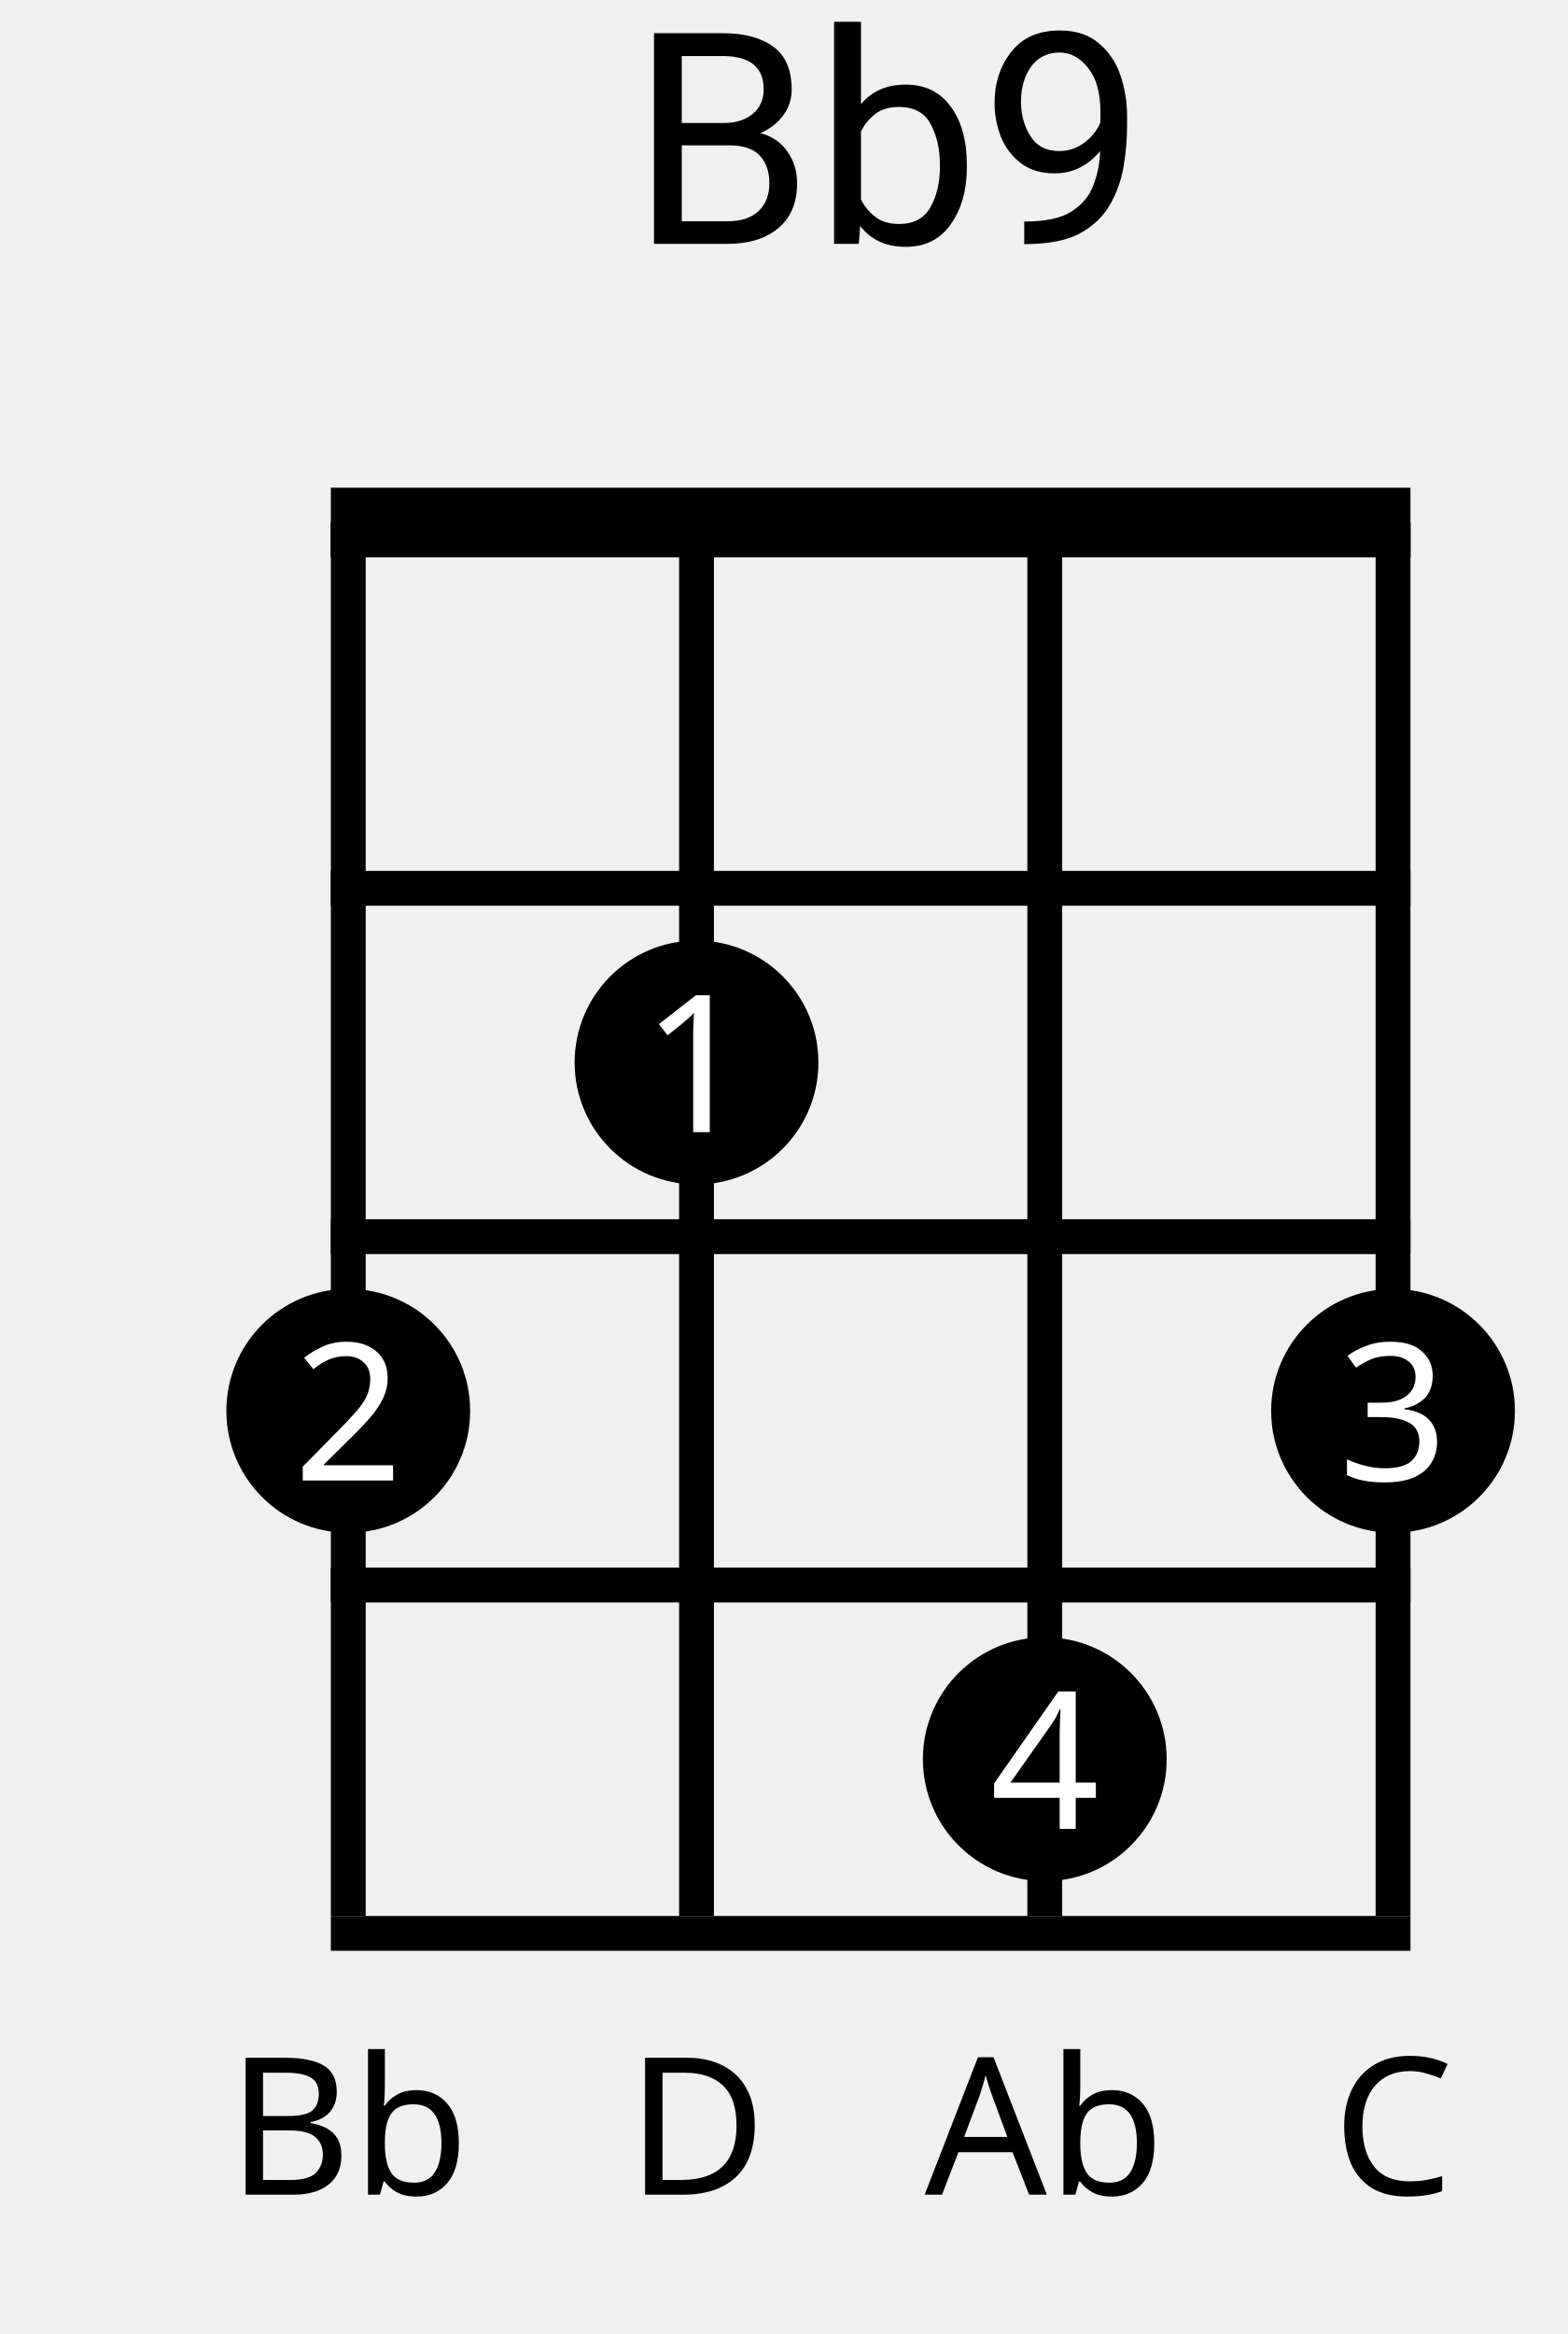
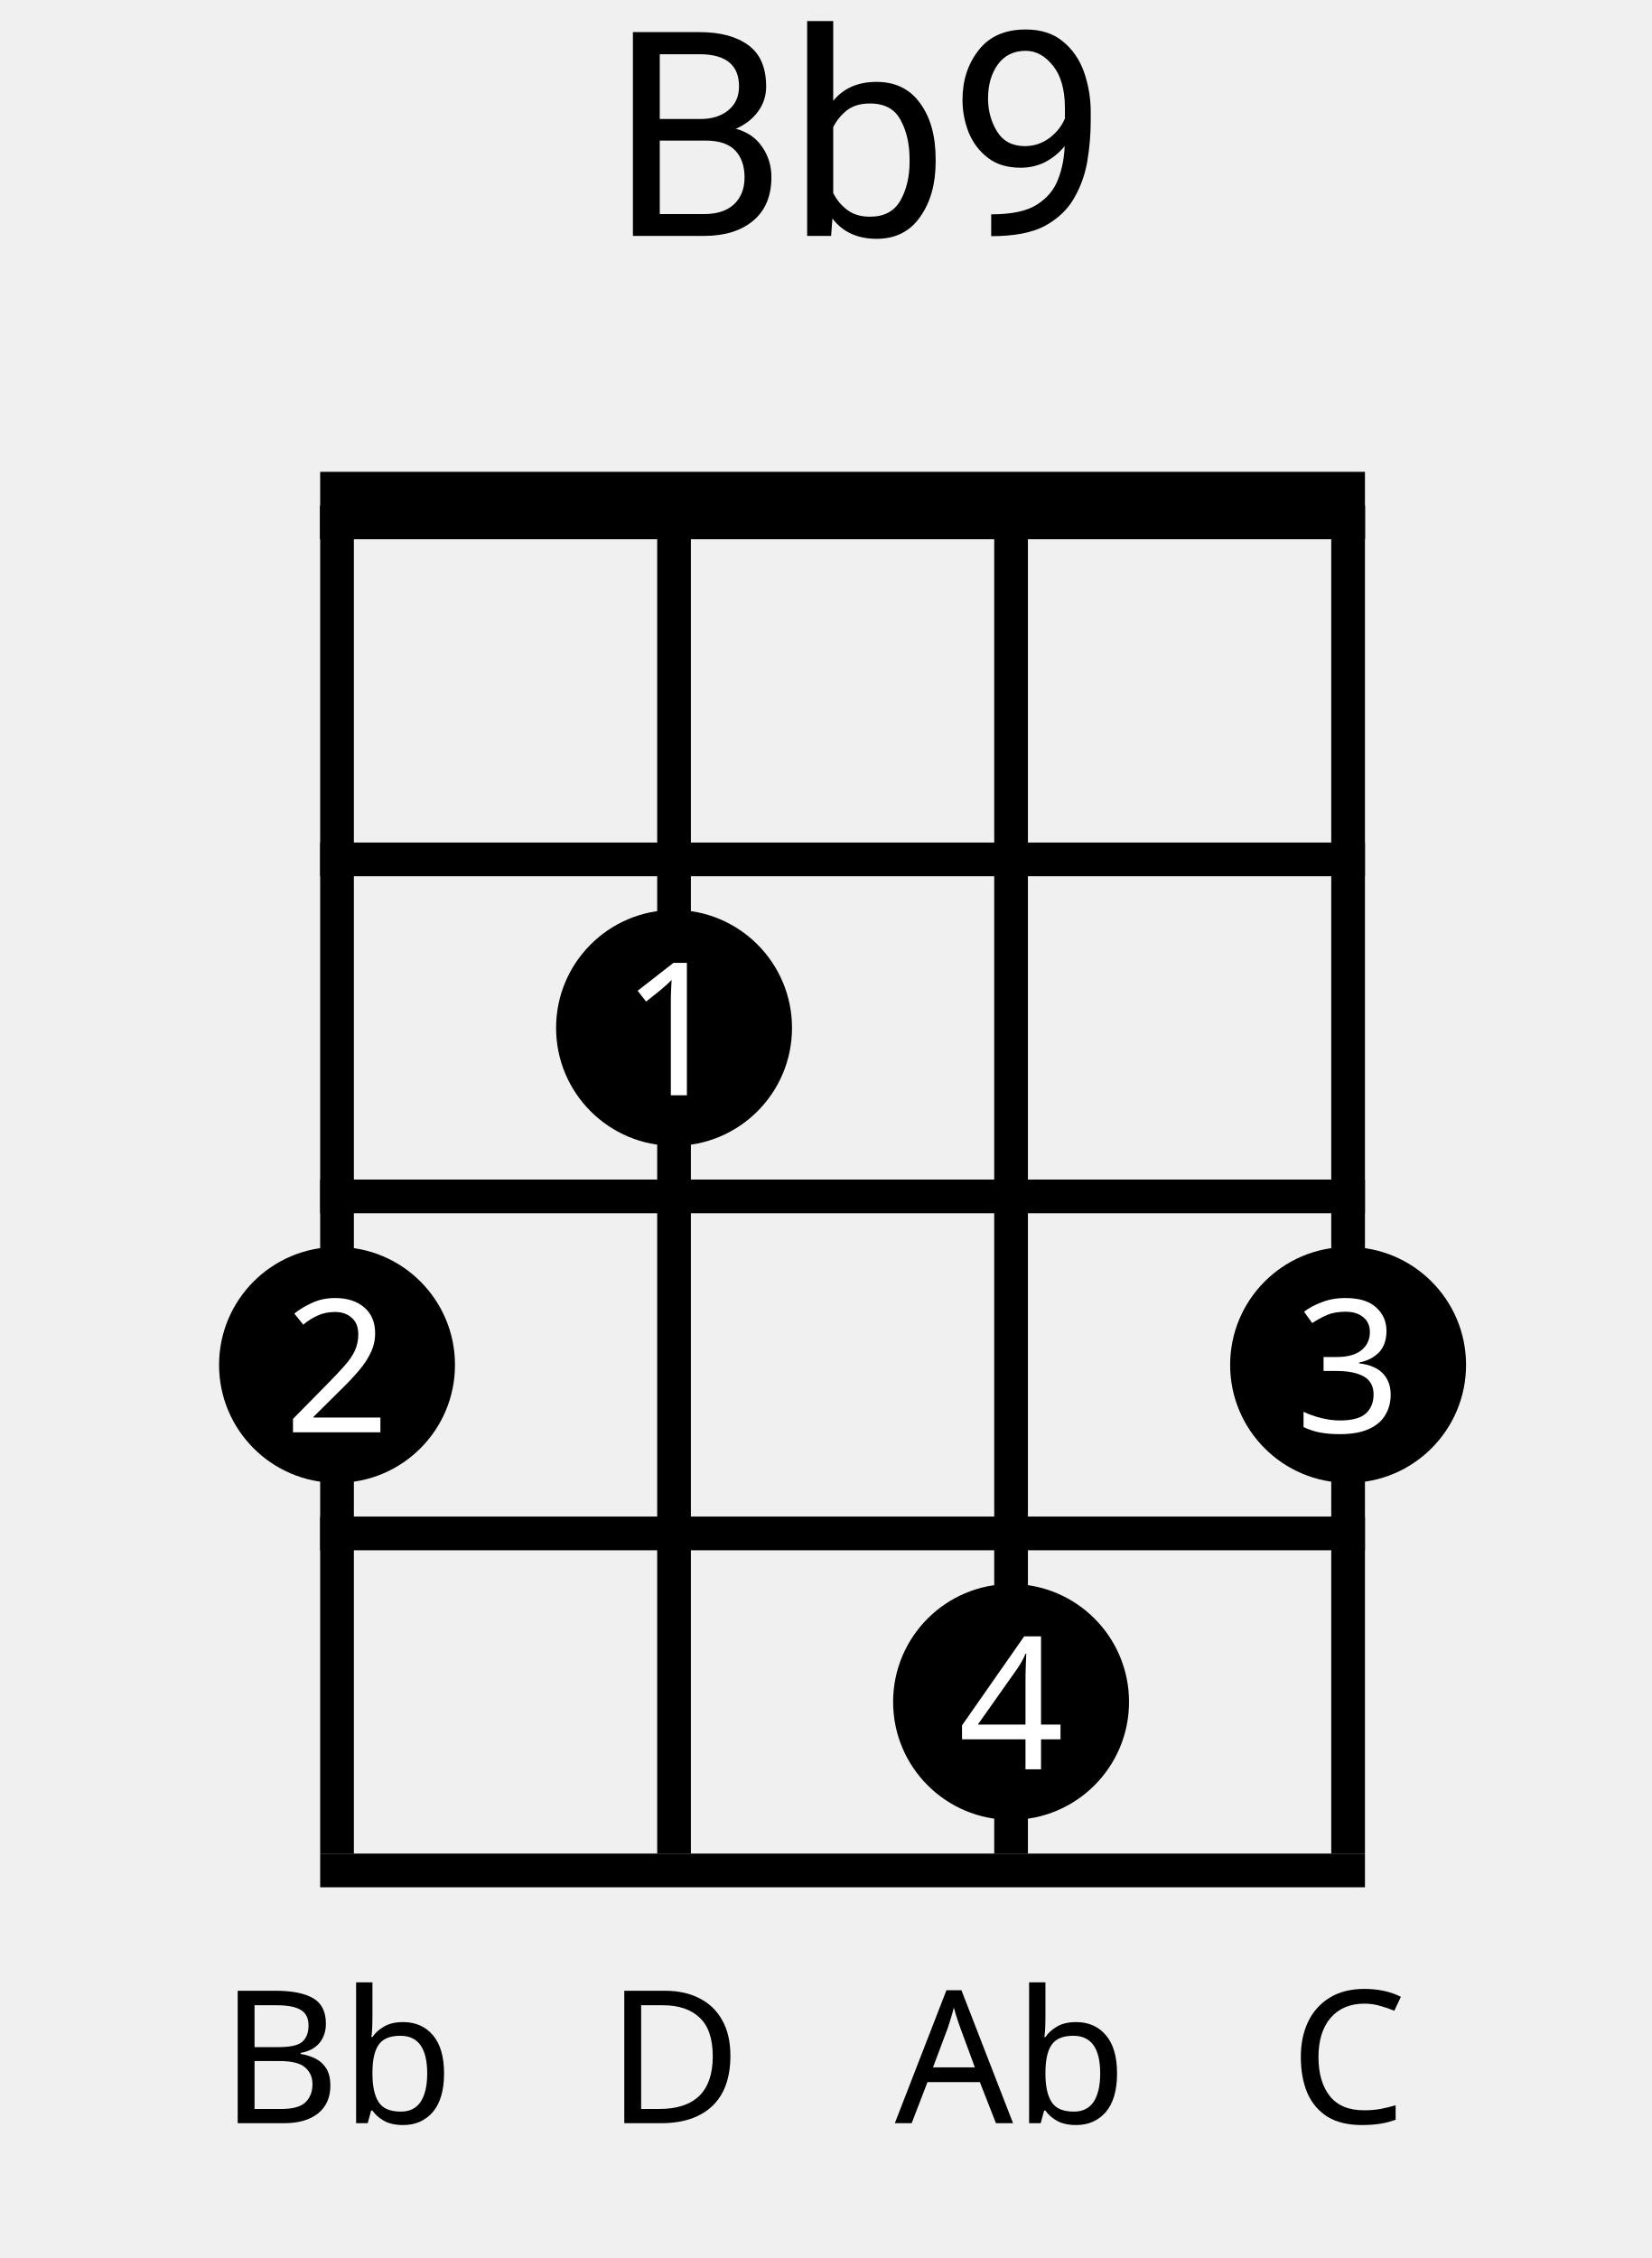
- <svg xmlns="http://www.w3.org/2000/svg" id="ukeChordSvg" width="90" height="134" viewBox="0 0 84 134" style="font-family: sans-serif; font-size: 11px;" class="style-scope uke-chord">
+ <svg xmlns="http://www.w3.org/2000/svg" id="ukeChordSvg" width="98" height="134" viewBox="0 0 92 134" style="font-family: sans-serif; font-size: 11px;" class="style-scope uke-chord">
  <text id="chordName" x="48" y="14" text-anchor="middle" style="font-size: 17px;font-family: Roboto, -apple-system, system-ui, BlinkMacSystemFont, 'Segoe UI', 'Helvetica Neue', Arial, sans-serif;" fill="black" class="style-scope uke-chord">Bb9</text>
  <g id="svgChord" transform="translate(16,28)" class="style-scope uke-chord">
    <text id="position" x="-14" y="17" text-anchor="middle" class="style-scope uke-chord" />
    <rect id="nut" height="4" width="62" fill="black" style="visibility: visible;" class="style-scope uke-chord" />
    <g id="diamond" style="visibility:hidden;" class="style-scope uke-chord">
      <rect width="14" height="14" transform="translate(0,-10),rotate(45)" fill="black" class="style-scope uke-chord" />
    </g>
    <g id="strings" transform="translate(0,2)" class="style-scope uke-chord">
      <rect height="80" width="2" x="0" fill="black" class="style-scope uke-chord" />
      <rect height="80" width="2" x="20" fill="black" class="style-scope uke-chord" />
      <rect height="80" width="2" x="40" fill="black" class="style-scope uke-chord" />
      <rect height="80" width="2" x="60" fill="black" class="style-scope uke-chord" />
    </g>
    <g id="frets" transform="translate(0,2)" class="style-scope uke-chord">
      <rect height="2" width="62" y="0" fill="black" class="style-scope uke-chord" />
      <rect height="2" width="62" y="20" fill="black" class="style-scope uke-chord" />
      <rect height="2" width="62" y="40" fill="black" class="style-scope uke-chord" />
      <rect height="2" width="62" y="60" fill="black" class="style-scope uke-chord" />
      <rect height="2" width="62" y="80" fill="black" class="style-scope uke-chord" />
    </g>
    <g id="closedStrings" transform="translate(1,13)" class="style-scope uke-chord">
      <g id="closedString0" style="visibility: visible;" class="style-scope uke-chord" transform="translate(0,40)">
        <circle r="7" fill="black" class="style-scope uke-chord" />
        <text fill="white" id="finger0" y="4" text-anchor="middle" class="style-scope uke-chord">2</text>
      </g>
      <g id="closedString1" style="visibility: visible;" class="style-scope uke-chord" transform="translate(20,20)">
        <circle r="7" fill="black" class="style-scope uke-chord" />
        <text fill="white" id="finger1" y="4" text-anchor="middle" class="style-scope uke-chord">1</text>
      </g>
      <g id="closedString2" style="visibility: visible;" class="style-scope uke-chord" transform="translate(40,60)">
        <circle r="7" fill="black" class="style-scope uke-chord" />
        <text fill="white" id="finger2" y="4" text-anchor="middle" class="style-scope uke-chord">4</text>
      </g>
      <g id="closedString3" style="visibility: visible;" class="style-scope uke-chord" transform="translate(60,40)">
        <circle r="7" fill="black" class="style-scope uke-chord" />
        <text fill="white" id="finger3" y="4" text-anchor="middle" class="style-scope uke-chord">3</text>
      </g>
    </g>
    <g id="openStrings" transform="translate(1,-5)" class="style-scope uke-chord">
      <circle id="openString0" cx="0" r="3" fill="none" stroke="black" stroke-width="1" style="visibility: hidden;" class="style-scope uke-chord" />
      <circle id="openString1" cx="20" r="3" fill="none" stroke="black" stroke-width="1" style="visibility: hidden;" class="style-scope uke-chord" />
      <circle id="openString2" cx="40" r="3" fill="none" stroke="black" stroke-width="1" style="visibility: hidden;" class="style-scope uke-chord" />
      <circle id="openString3" cx="60" r="3" fill="none" stroke="black" stroke-width="1" style="visibility: hidden;" class="style-scope uke-chord" />
    </g>
    <g id="subText" transform="translate(1,98)" class="style-scope uke-chord">
      <text id="subText0" x="0" text-anchor="middle" fill="black" class="style-scope uke-chord">Bb</text>
      <text id="subText1" x="20" text-anchor="middle" fill="black" class="style-scope uke-chord">D</text>
      <text id="subText2" x="40" text-anchor="middle" fill="black" class="style-scope uke-chord">Ab</text>
      <text id="subText3" x="60" text-anchor="middle" fill="black" class="style-scope uke-chord">C</text>
    </g>
  </g>
</svg>
